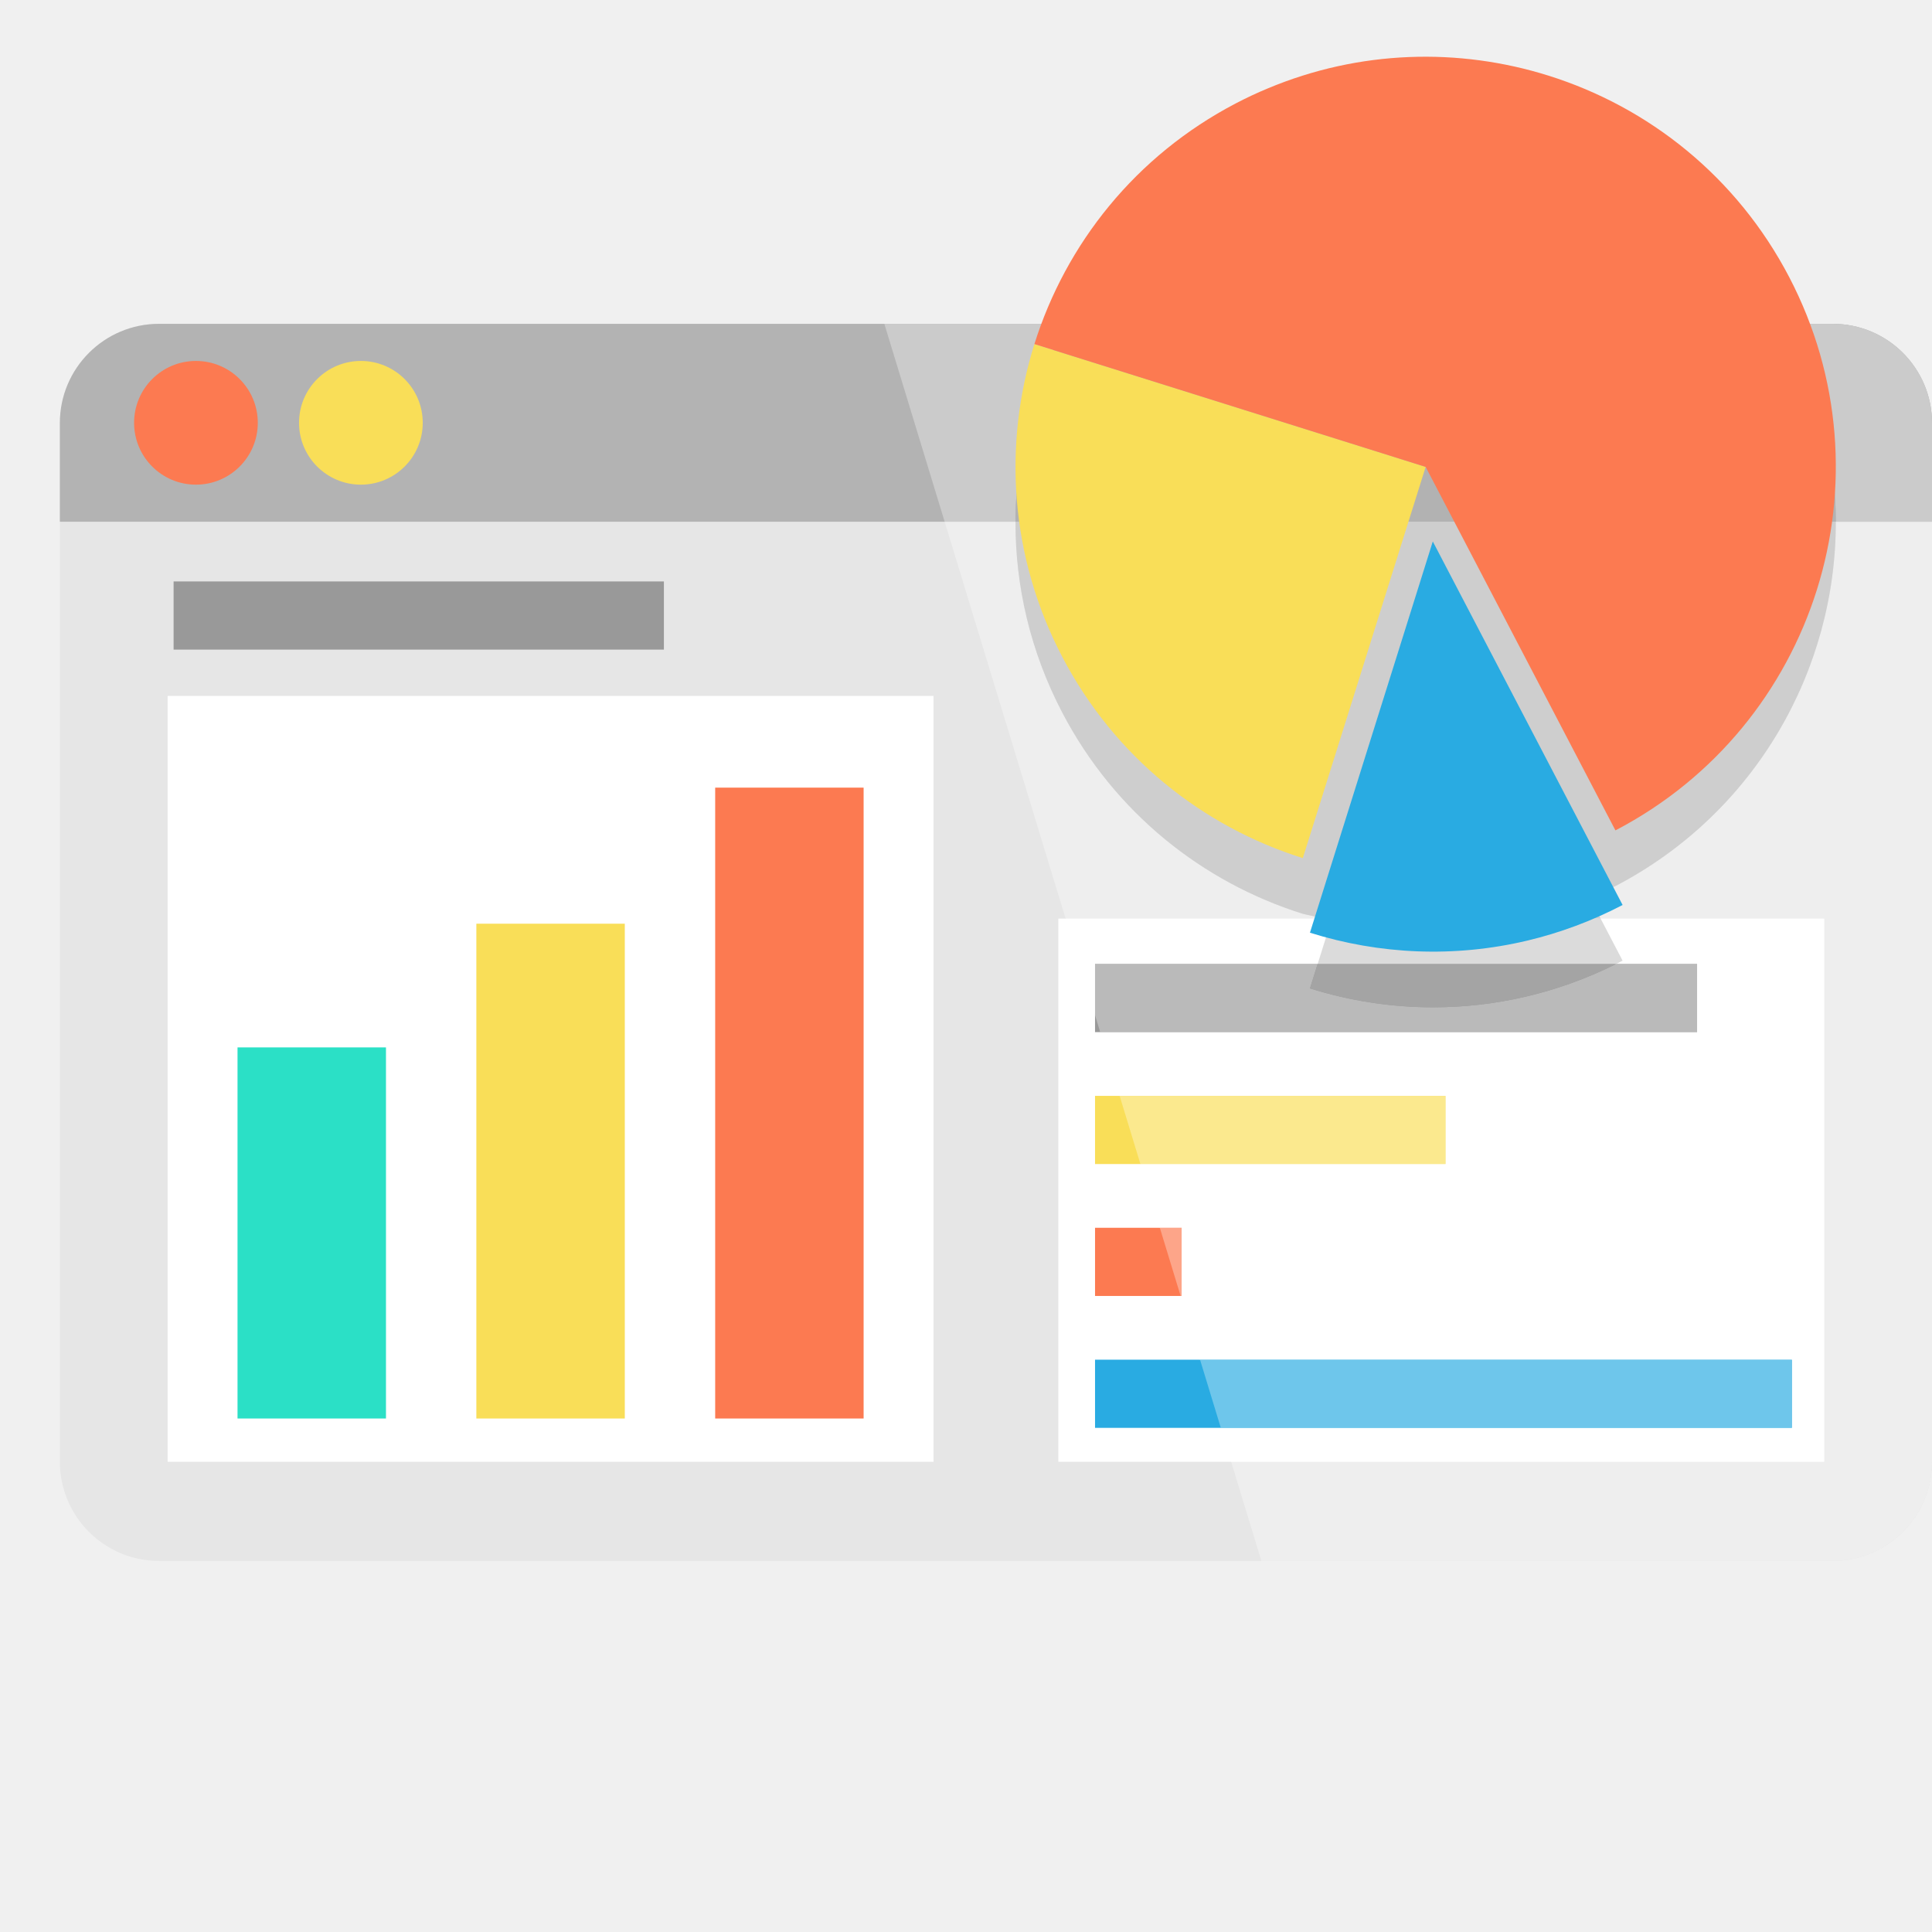
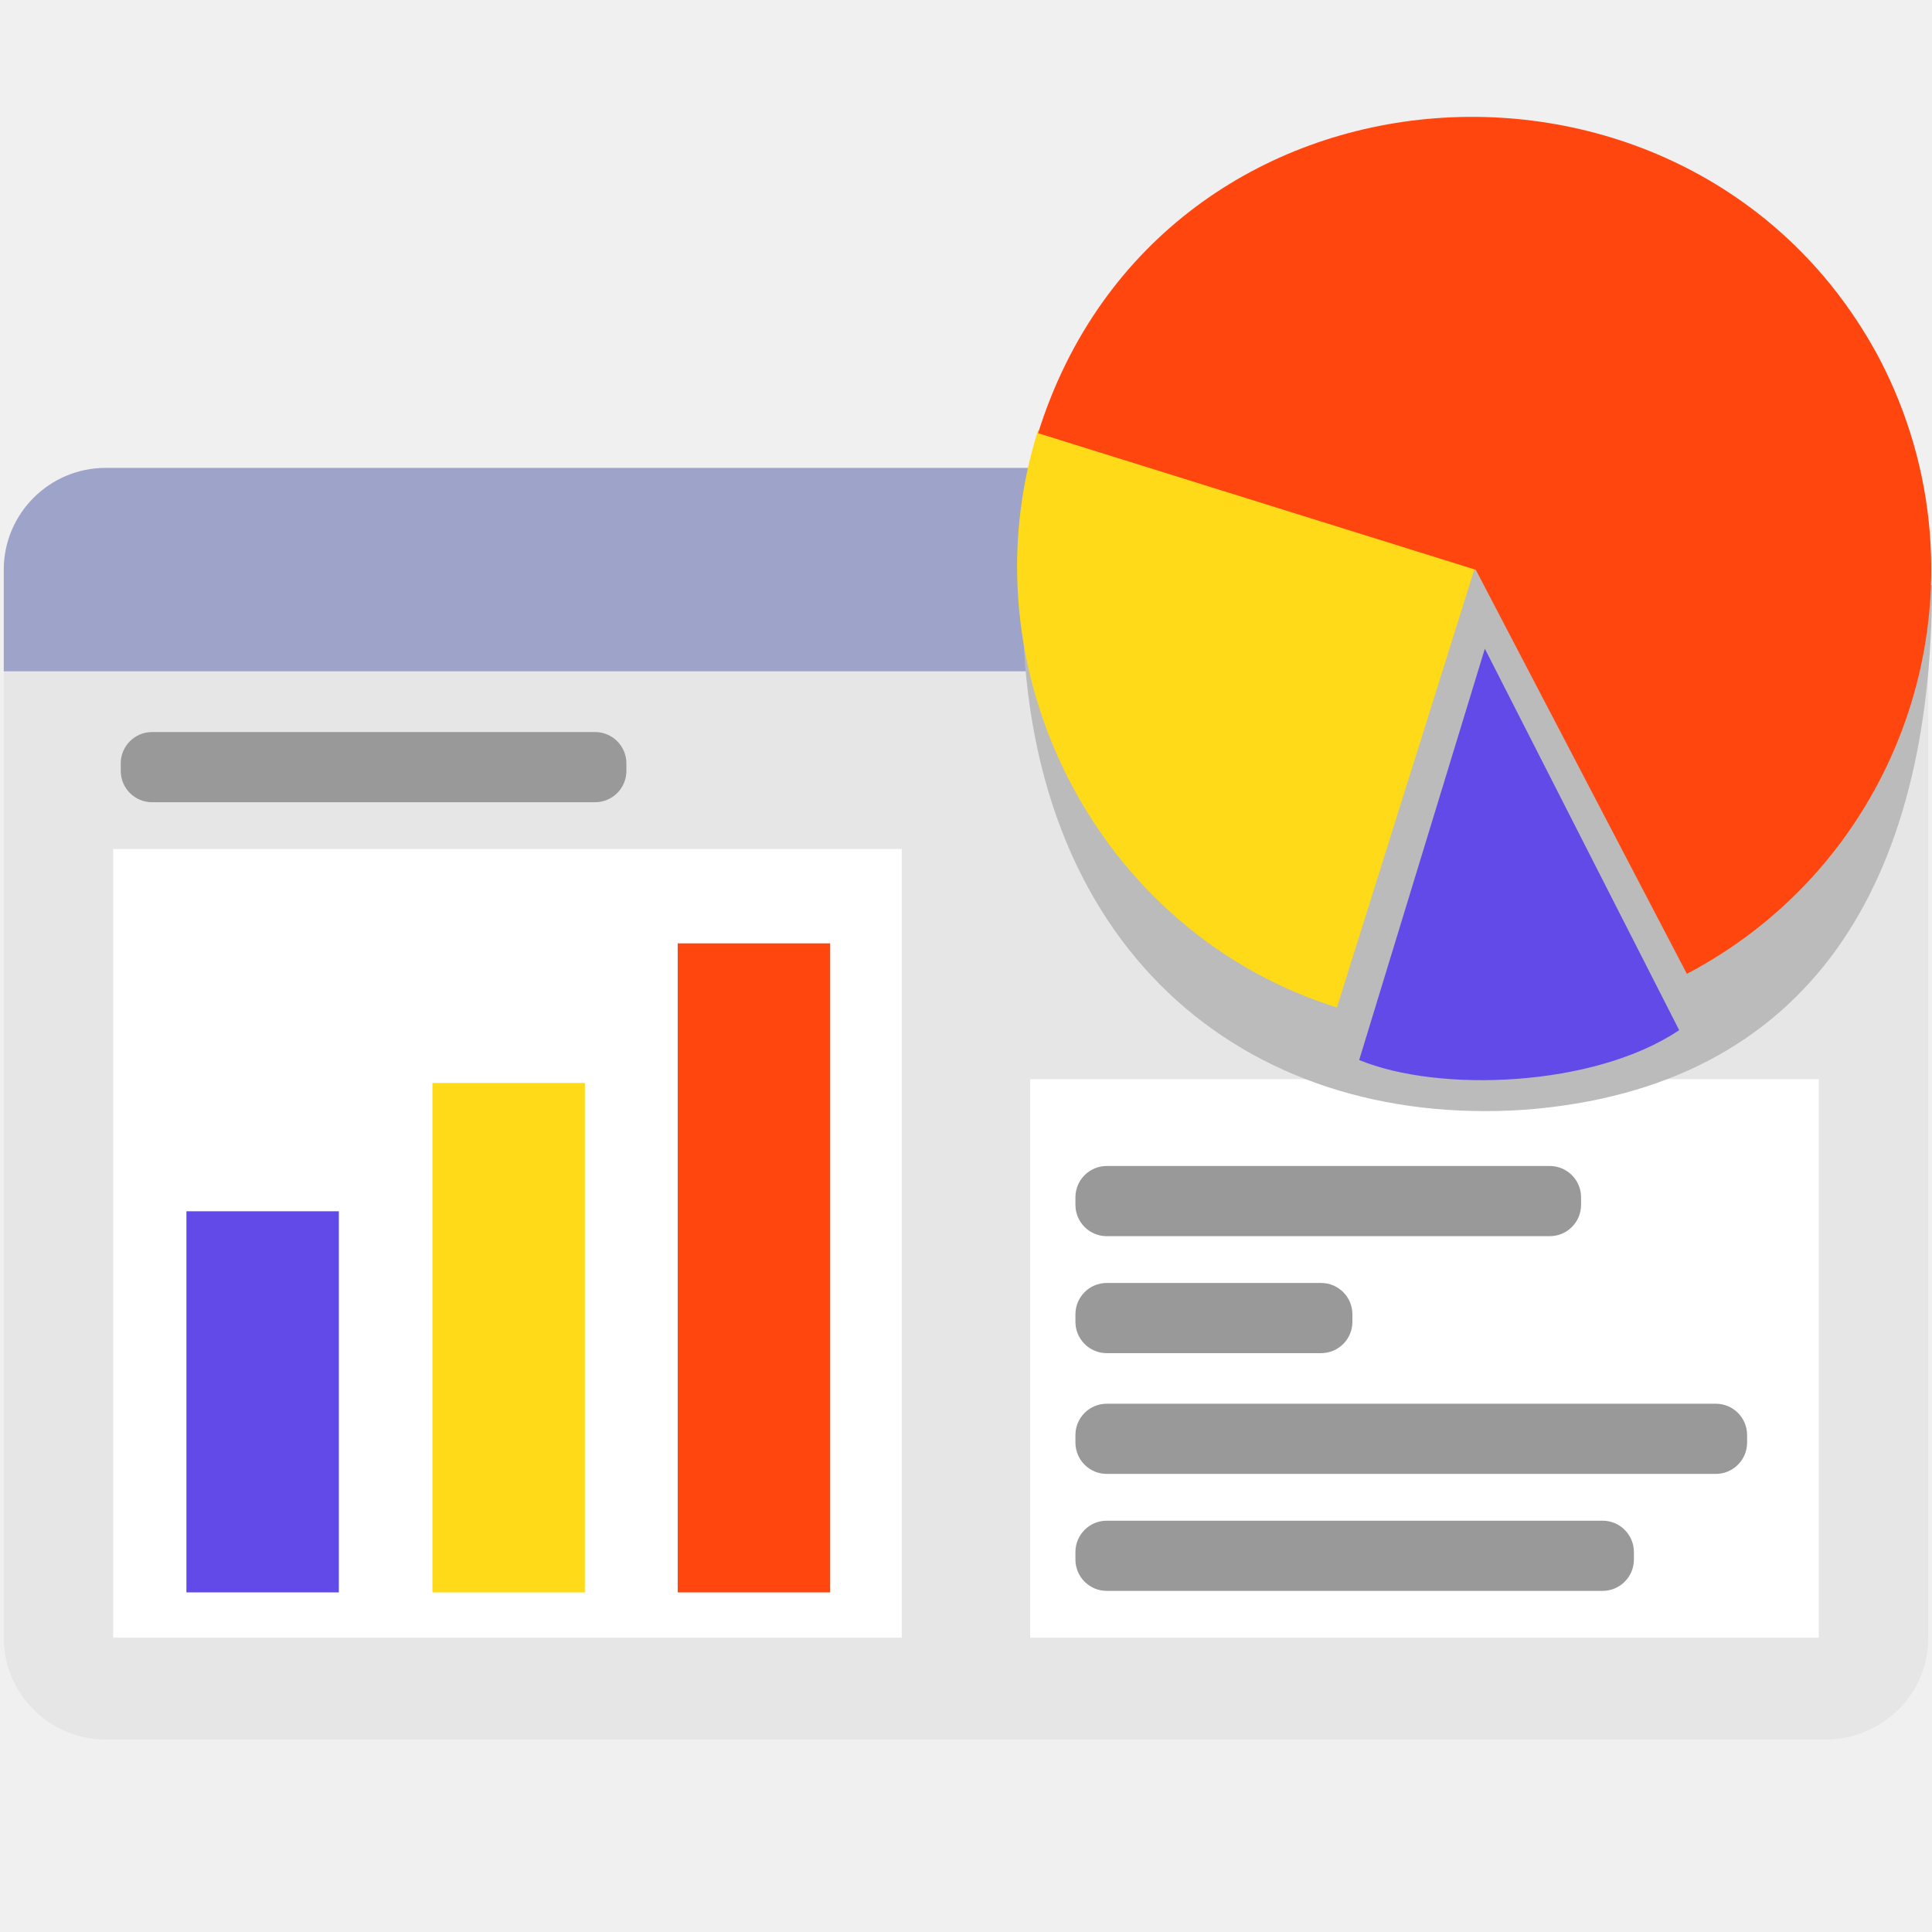
- <svg xmlns="http://www.w3.org/2000/svg" version="1.1" id="Layer_1" viewBox="0 0 468.52 468.52" xml:space="preserve">
-   <defs id="defs99">
- 	
- 	
- 	
- 	
- 	
- 	
- 	
- 	
- 	
- 	
- 	
- 	
- 	
- 	
- 	
- 	
- 	
- 	
- 	
- 	
- 	
- 	
- 	
- 	
- 	
- 	
- 	
- 	
- 	
- 	
- 	
- 	
- 	
- 	
- 	
- 	
- 	
- 	
- 	
- 	
- 	
- 	
- 	
- 	
- 	
- 	
- </defs>
-   <path style="fill:#e6e6e6" d="m 468.52,102.595 v 251.88 c 0,11.14 -7.571,20.52 -17.86,23.25 -1.98,0.531 -4.06,0.81 -6.2,0.81 H 38.58 c -13.29,0 -24.061,-10.77 -24.061,-24.06 v -251.88 c 0,-13.29 10.771,-24.06 24.061,-24.06 h 405.88 c 2.14,0 4.22,0.28 6.2,0.81 10.289,2.73 17.86,12.11 17.86,23.25" id="path2" />
-   <path style="fill:#b3b3b3" d="m 468.518,102.591 v 23.94 h -454 v -23.94 c 0,-13.29 10.771,-24.06 24.06,-24.06 h 405.88 c 13.289,10e-4 24.06,10.771 24.06,24.06" id="path4" />
-   <rect x="42.099" y="141.002" style="fill:#999999" width="118.901" height="16.532" id="rect6" />
-   <polyline style="fill:#ffffff" points="442.383,222.765 256.652,222.765 256.652,354.496 442.383,354.496 442.383,222.765  " id="polyline8" />
-   <polyline style="fill:#29abe2" points="434.552,329.733 265.552,329.733 265.552,346.265 434.552,346.265 434.552,329.733  " id="polyline10" />
-   <polyline style="fill:#fc7a51" points="286.552,297.744 265.552,297.744 265.552,314.276 286.552,314.276 286.552,297.744  " id="polyline12" />
-   <polyline style="fill:#f9de58" points="350.552,265.754 265.552,265.754 265.552,282.286 350.552,282.286 350.552,265.754  " id="polyline14" />
-   <polyline style="fill:#999999" points="411.552,233.765 265.552,233.765 265.552,250.297 411.552,250.297 411.552,233.765  " id="polyline16" />
-   <circle style="fill:#fc7a51" cx="47.517" cy="102.532" r="15" id="circle18" />
-   <circle style="fill:#f9de58" cx="87.517" cy="102.532" r="15" id="circle20" />
-   <path style="fill:#eeeeee" d="m 463.696,88.139 c 3.027,4.024 4.822,9.029 4.822,14.453 v 23.94 h -23.321 c 0.04,35.899 -19.42,70.584 -53.444,88.347 -2.102,0.921 -4.223,1.779 -6.365,2.574 l 2.774,5.313 h 54.222 V 354.497 H 298.563 l 7.326,24.038 h 138.57 c 2.14,0 4.22,-0.28 6.2,-0.81 10.29,-2.73 17.86,-12.11 17.86,-23.25 v -251.88 c 10e-4,-5.425 -1.794,-10.431 -4.823,-14.456 m -0.039,-0.051 c 0.012,0.016 0.023,0.031 0.036,0.047 -0.012,-0.015 -0.024,-0.032 -0.036,-0.047 m -0.036,-0.048 c 0.008,0.01 0.015,0.02 0.023,0.03 -0.008,-0.01 -0.015,-0.02 -0.023,-0.03 m -0.031,-0.041 c 0.003,0.004 0.006,0.008 0.009,0.012 -0.003,-0.004 -0.006,-0.008 -0.009,-0.012" id="path22" />
-   <path style="fill:#cbcbcb" d="m 444.46,78.535 h -11.739 c 0.396,0.716 0.784,1.437 1.165,2.167 7.655,14.662 11.293,30.36 11.31,45.83 h 23.321 v -23.94 c 0,-5.424 -1.795,-10.429 -4.822,-14.453 v 0 c -10e-4,-10e-4 -0.002,-0.002 -0.003,-0.003 v 0 c -0.012,-0.016 -0.023,-0.031 -0.036,-0.047 v 0 c -0.005,-0.006 -0.009,-0.012 -0.014,-0.018 v 0 c -0.008,-0.01 -0.015,-0.02 -0.023,-0.03 v 0 c -0.007,-0.01 -0.014,-0.019 -0.022,-0.029 v 0 C 463.594,88.008 463.591,88.004 463.588,88 v 0 c -3.187,-4.171 -7.708,-7.269 -12.93,-8.654 -1.978,-0.531 -4.058,-0.811 -6.198,-0.811" id="path24" />
-   <path style="fill:#ffffff" d="m 442.383,222.765 h -54.222 l 5.326,10.202 c -0.519,0.271 -1.04,0.537 -1.561,0.798 h 19.626 v 16.532 H 266.807 l 4.711,15.457 h 79.034 v 16.532 h -73.996 l 4.711,15.458 h 5.285 v 16.532 h -0.246 l 4.711,15.457 h 143.536 v 16.532 H 296.055 l 2.509,8.231 H 442.383 V 222.765" id="path26" />
-   <polyline style="fill:#6ec6eb" points="434.552,329.733 291.016,329.733 296.055,346.265 434.552,346.265 434.552,329.733  " id="polyline28" />
-   <polyline style="fill:#fda589" points="286.552,297.744 281.267,297.744 286.306,314.276 286.552,314.276 286.552,297.744  " id="polyline30" />
-   <polyline style="fill:#fbe98e" points="350.552,265.754 271.518,265.754 276.556,282.286 350.552,282.286 350.552,265.754  " id="polyline32" />
-   <path style="fill:#eeeeee" d="m 246.265,126.531 h -17.178 l 29.329,96.234 h 62.908 c -1.465,-0.282 -2.926,-0.591 -4.384,-0.929 l -1.001,-0.232 c -24.282,-7.625 -45.651,-24.51 -58.362,-48.855 -7.72,-14.787 -11.356,-30.621 -11.312,-46.218" id="path34" />
-   <path style="fill:#cbcbcb" d="m 258.73,78.535 h -44.27 l 14.628,47.996 h 17.178 c 0.028,-10.08 1.594,-20.062 4.587,-29.594 1.999,-6.368 4.636,-12.537 7.877,-18.402" id="path36" />
-   <path style="fill:#ffffff" d="m 321.324,222.765 h -62.908 l 7.136,23.415 v -12.415 h 53.983 l 3.362,-10.708 c -0.524,-0.094 -1.049,-0.191 -1.573,-0.292" id="path38" />
-   <path style="fill:#bababa" d="m 411.552,233.765 h -19.626 c -14.25,7.129 -29.421,10.514 -44.383,10.514 -10.173,0 -20.251,-1.566 -29.869,-4.586 l 1.861,-5.928 h -53.983 v 12.415 l 1.255,4.117 h 144.745 v -16.532" id="path40" />
-   <path style="fill:#cecece" d="m 385.387,217.453 c -6.196,2.3 -12.551,4.073 -18.994,5.313 h 21.767 l -2.773,-5.313" id="path42" />
-   <path style="fill:#dbdbdb" d="m 388.161,222.765 h -21.767 c -7.428,1.428 -14.973,2.147 -22.536,2.147 -6.999,0 -14.015,-0.616 -20.959,-1.855 l -3.362,10.708 h 72.391 c 0.521,-0.261 1.042,-0.527 1.561,-0.798 l -5.328,-10.202" id="path44" />
-   <path style="fill:#a4a4a4" d="m 391.926,233.765 h -72.391 l -1.861,5.928 c 9.618,3.02 19.696,4.586 29.869,4.586 14.962,0 30.134,-3.385 44.383,-10.514" id="path46" />
-   <path style="fill:#dbdbdb" d="m 345.64,27.261 c -15.507,0 -31.24,3.637 -45.936,11.309 -17.955,9.374 -31.855,23.466 -40.973,39.961 H 432.718 C 419.89,55.351 399.077,39.243 375.519,31.849 365.898,28.829 355.817,27.261 345.64,27.261" id="path48" />
-   <polyline style="fill:#9f9f9f" points="432.719,78.532 258.732,78.532 258.73,78.535 432.721,78.535 432.719,78.532  " id="polyline50" />
-   <path style="fill:#cecece" d="M 445.196,126.531 H 246.265 c -0.044,15.597 3.592,31.43 11.312,46.218 12.711,24.345 34.08,41.23 58.362,48.855 l 1.001,0.232 c 1.458,0.338 2.919,0.647 4.384,0.929 h 45.069 c 6.443,-1.239 12.797,-3.012 18.994,-5.313 2.142,-0.795 4.263,-1.653 6.365,-2.574 34.024,-17.763 53.485,-52.447 53.444,-88.347" id="path52" />
-   <path style="fill:#b2b2b2" d="M 432.721,78.535 H 258.73 c -3.241,5.865 -5.878,12.033 -7.878,18.402 -2.993,9.532 -4.559,19.515 -4.587,29.594 h 198.931 c -0.017,-15.469 -3.656,-31.168 -11.31,-45.83 -0.381,-0.729 -0.769,-1.45 -1.165,-2.166" id="path54" />
-   <path style="fill:#dbdbdb" d="m 366.393,222.765 h -45.069 c 0.524,0.101 1.049,0.198 1.574,0.292 6.945,1.239 13.96,1.855 20.959,1.855 7.563,0 15.108,-0.719 22.536,-2.147" id="path56" />
-   <path style="fill:#f9de58" d="m 345.73,113.225 -5.24,16.69 -24.55,78.18 c -24.28,-7.62 -45.65,-24.51 -58.36,-48.85 -12.71,-24.35 -14.35,-51.53 -6.73,-75.81 l 83.46,26.2 z" id="path58" />
-   <path style="fill:#29abe2" d="m 393.49,219.465 c -7.48,3.9 -15.23,6.76 -23.08,8.63 -17.7,4.21 -35.91,3.38 -52.74,-1.91 l 26.47,-84.29 3.32,-10.59 z" id="path60" />
-   <path style="fill:#fc7a51" d="m 391.75,201.375 -46.02,-88.15 -11.42,-3.59 -83.46,-26.2 c 7.63,-24.29 24.51,-45.66 48.85,-58.37 2.55,-1.33 5.12,-2.54 7.73,-3.62 22.27,-9.33 46.35,-9.93 68.09,-3.1 24.29,7.62 45.66,24.5 58.37,48.85 25.41,48.69 6.55,108.76 -42.14,134.18 z" id="path62" />
-   <polyline style="fill:#ffffff" points="226.383,168.765 40.652,168.765 40.652,354.496 226.383,354.496 226.383,168.765  " id="polyline64" />
-   <polyline style="fill:#2be0c6" points="93.6,254.001 57.602,254.001 57.602,343.996 93.6,343.996 93.6,254.001  " id="polyline66" />
-   <polyline style="fill:#f9de58" points="151.517,224.002 115.518,224.002 115.518,343.996 151.517,343.996 151.517,224.002  " id="polyline68" />
-   <polyline style="fill:#fc7a51" points="209.432,191.004 173.435,191.004 173.435,343.996 209.432,343.996 209.432,191.004  " id="polyline70" />
+ <svg xmlns="http://www.w3.org/2000/svg" width="512" height="512" version="1.1" viewBox="0 0 512 512">
+   <path d="m511 151v283c0 16.2-13.5 27-27 27h-456c-14.9 0-27-12.1-27-27v-283c0-14.9 12.1-27 27-27h456c13.5 0 27 10.8 27 27" fill="#e6e6e6" />
+   <path d="m511 151v26.9h-510v-26.9c0-14.9 12.1-27 27-27h456c14.9 1e-3 27 12.1 27 27" fill="#9da3c9" />
+   <path d="m482 286h-209v148h209v-148" fill="#fff" />
+   <rect x="285" y="403" width="148" height="18.6" rx="8.3" ry="8.3" fill="#999" />
+   <rect x="285" y="372" width="178" height="18.6" rx="8.3" ry="8.3" fill="#999" />
+   <rect x="285" y="340" width="73.4" height="18.6" rx="8.3" ry="8.3" fill="#999" />
+   <rect x="285" y="309" width="134" height="18.6" rx="8.3" ry="8.3" fill="#999" />
+   <rect x="32" y="194" width="134" height="18.6" rx="8.3" ry="8.3" fill="#999" />
+   <path d="m392 143-121 16.1c-0.26 92.1 58.7 140 133 135 76-5.77 108-60.6 108-139" fill="#bbb" />
+   <path d="m391 150-36.7 117c-63.5-19.9-99.2-89.5-79.2-153z" fill="#ffda19" />
+   <path d="m445 273c-22.6 15.2-63.9 16.6-84.8 7.91l33.3-109z" fill="#614ae8" />
+   <path d="m447 258-55.9-107-116-36.2c32.6-104 174-112 223-19.7 30.8 59.1 7.96 132-51.1 163z" fill="#ff460e" />
+   <path d="m239 225h-209v209h209v-209" fill="#fff" />
+   <path d="m89.8 321h-40.4v101h40.4v-101" fill="#614ae8" />
+   <path d="m155 287h-40.4v135h40.4v-135" fill="#ffda19" />
+   <path d="m220 250h-40.4v172h40.4v-172" fill="#ff460e" />
</svg>
